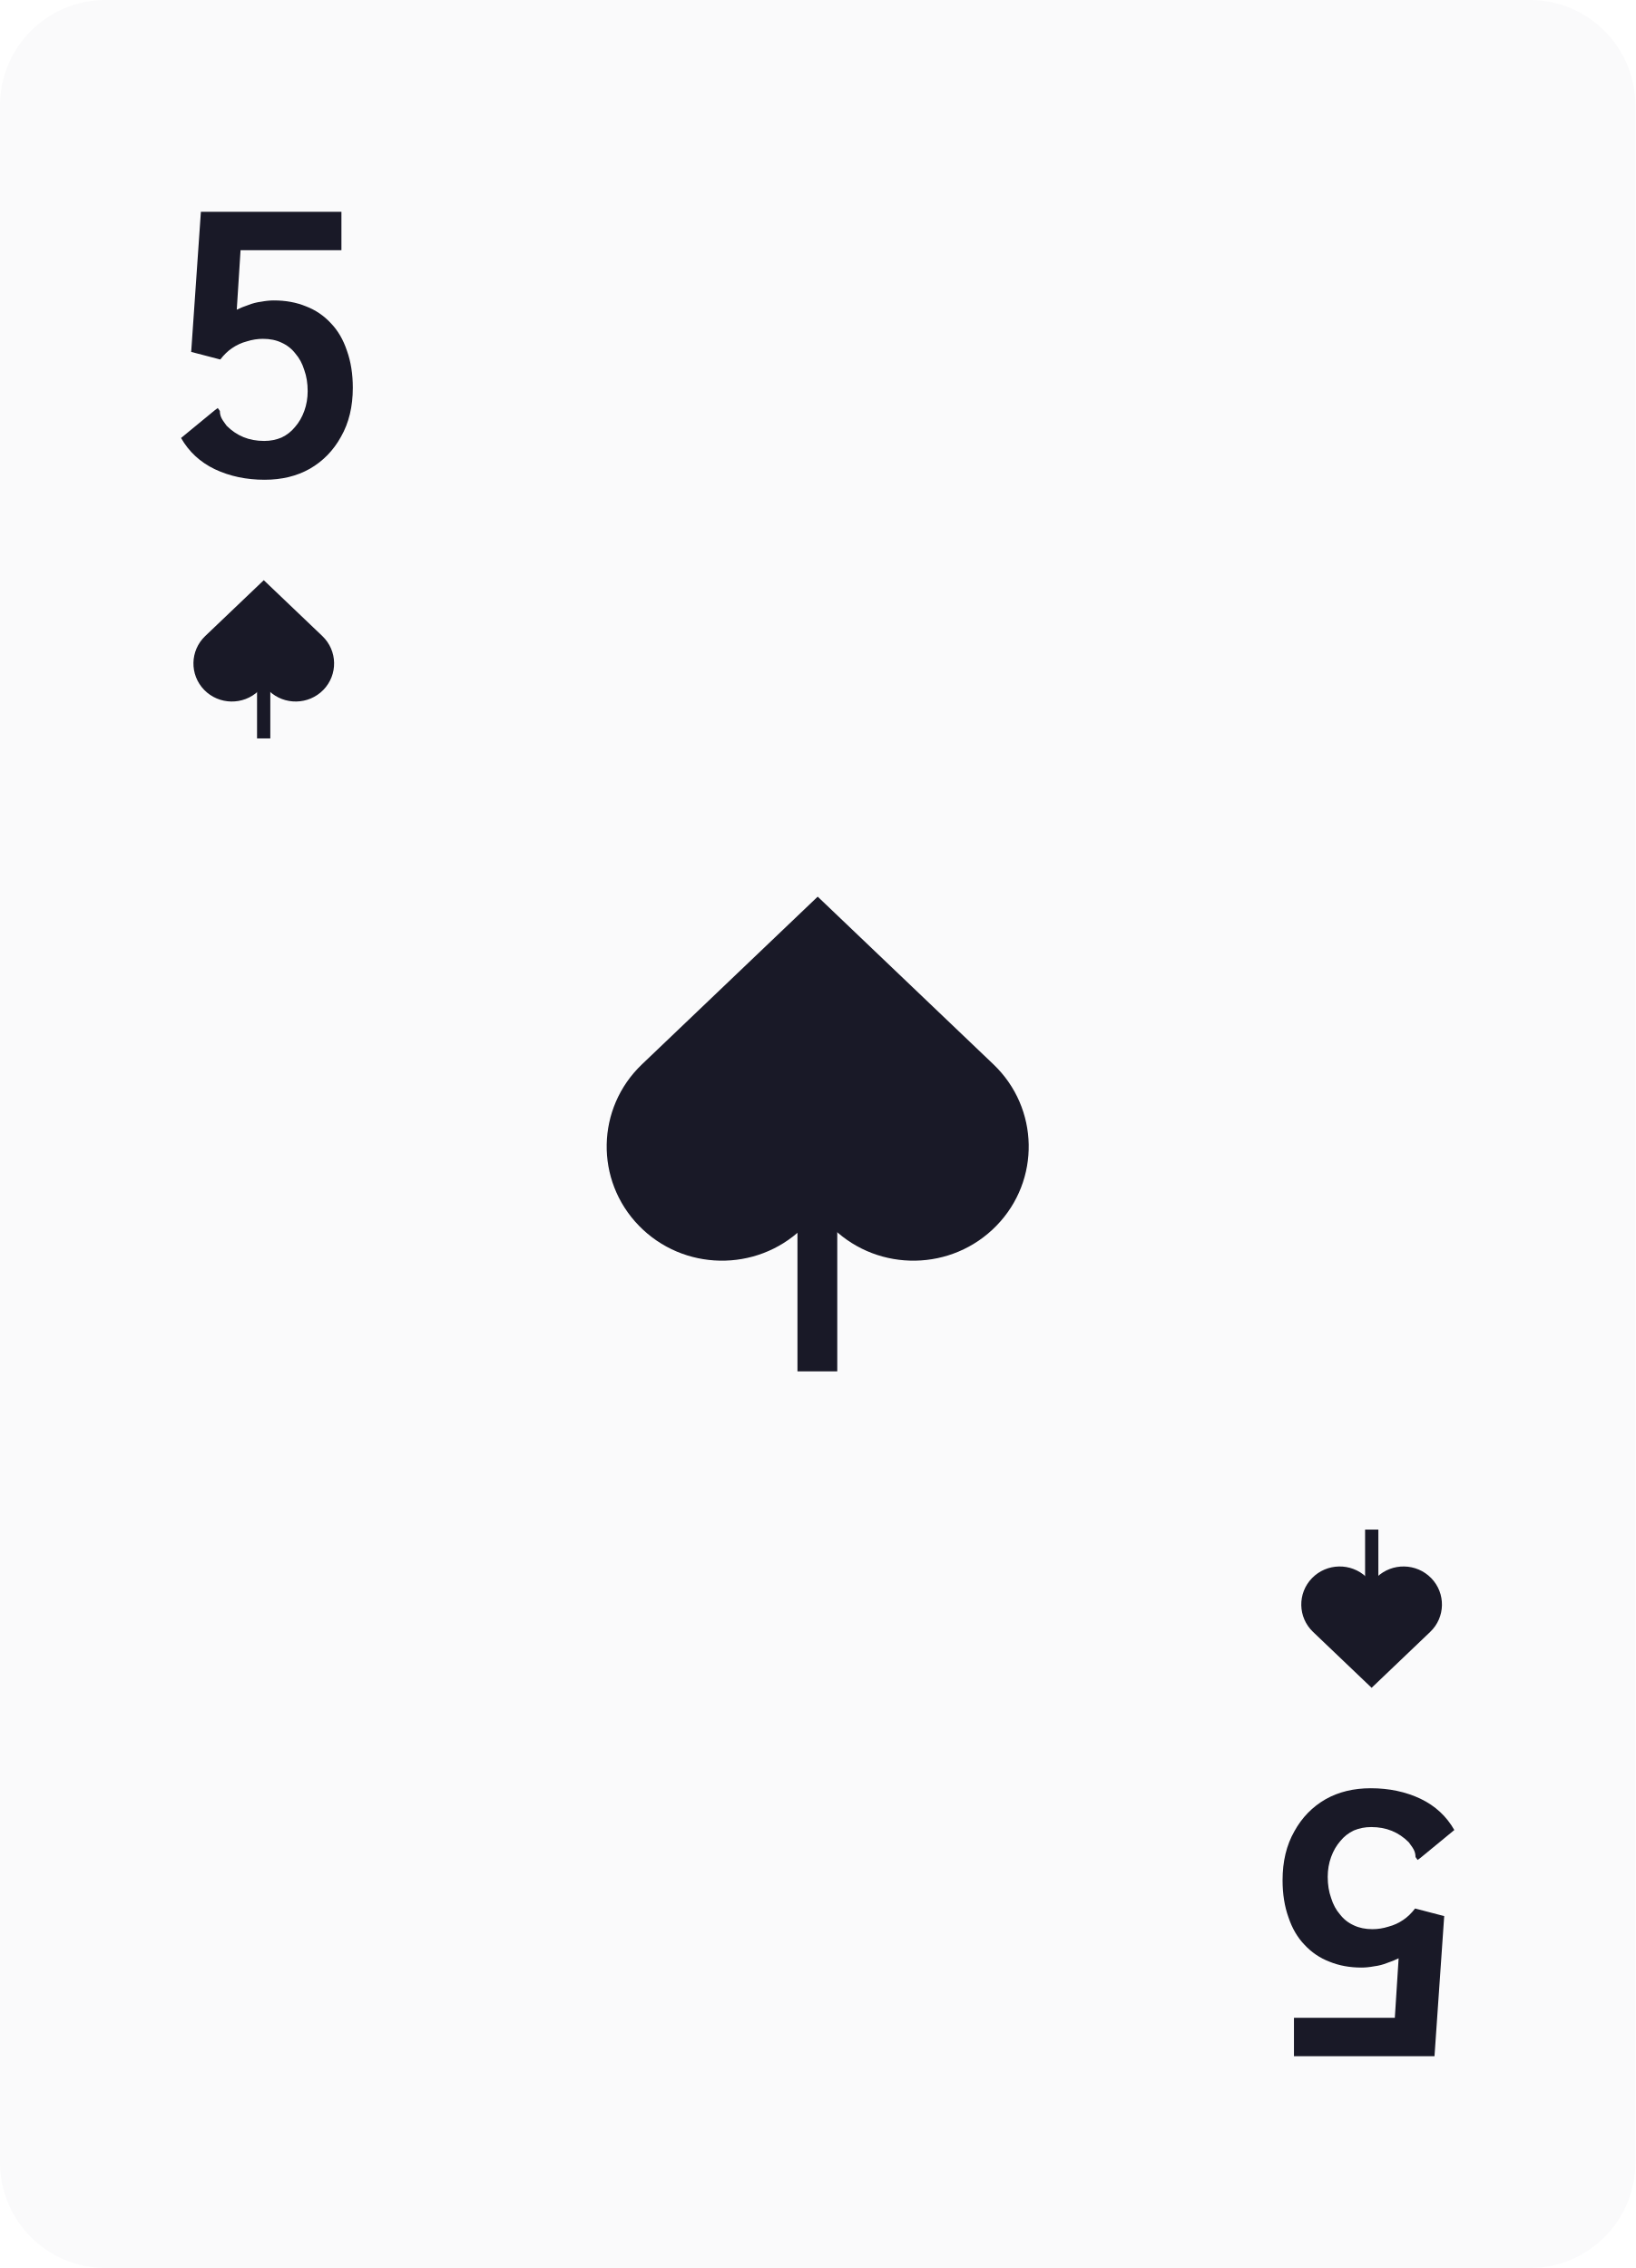
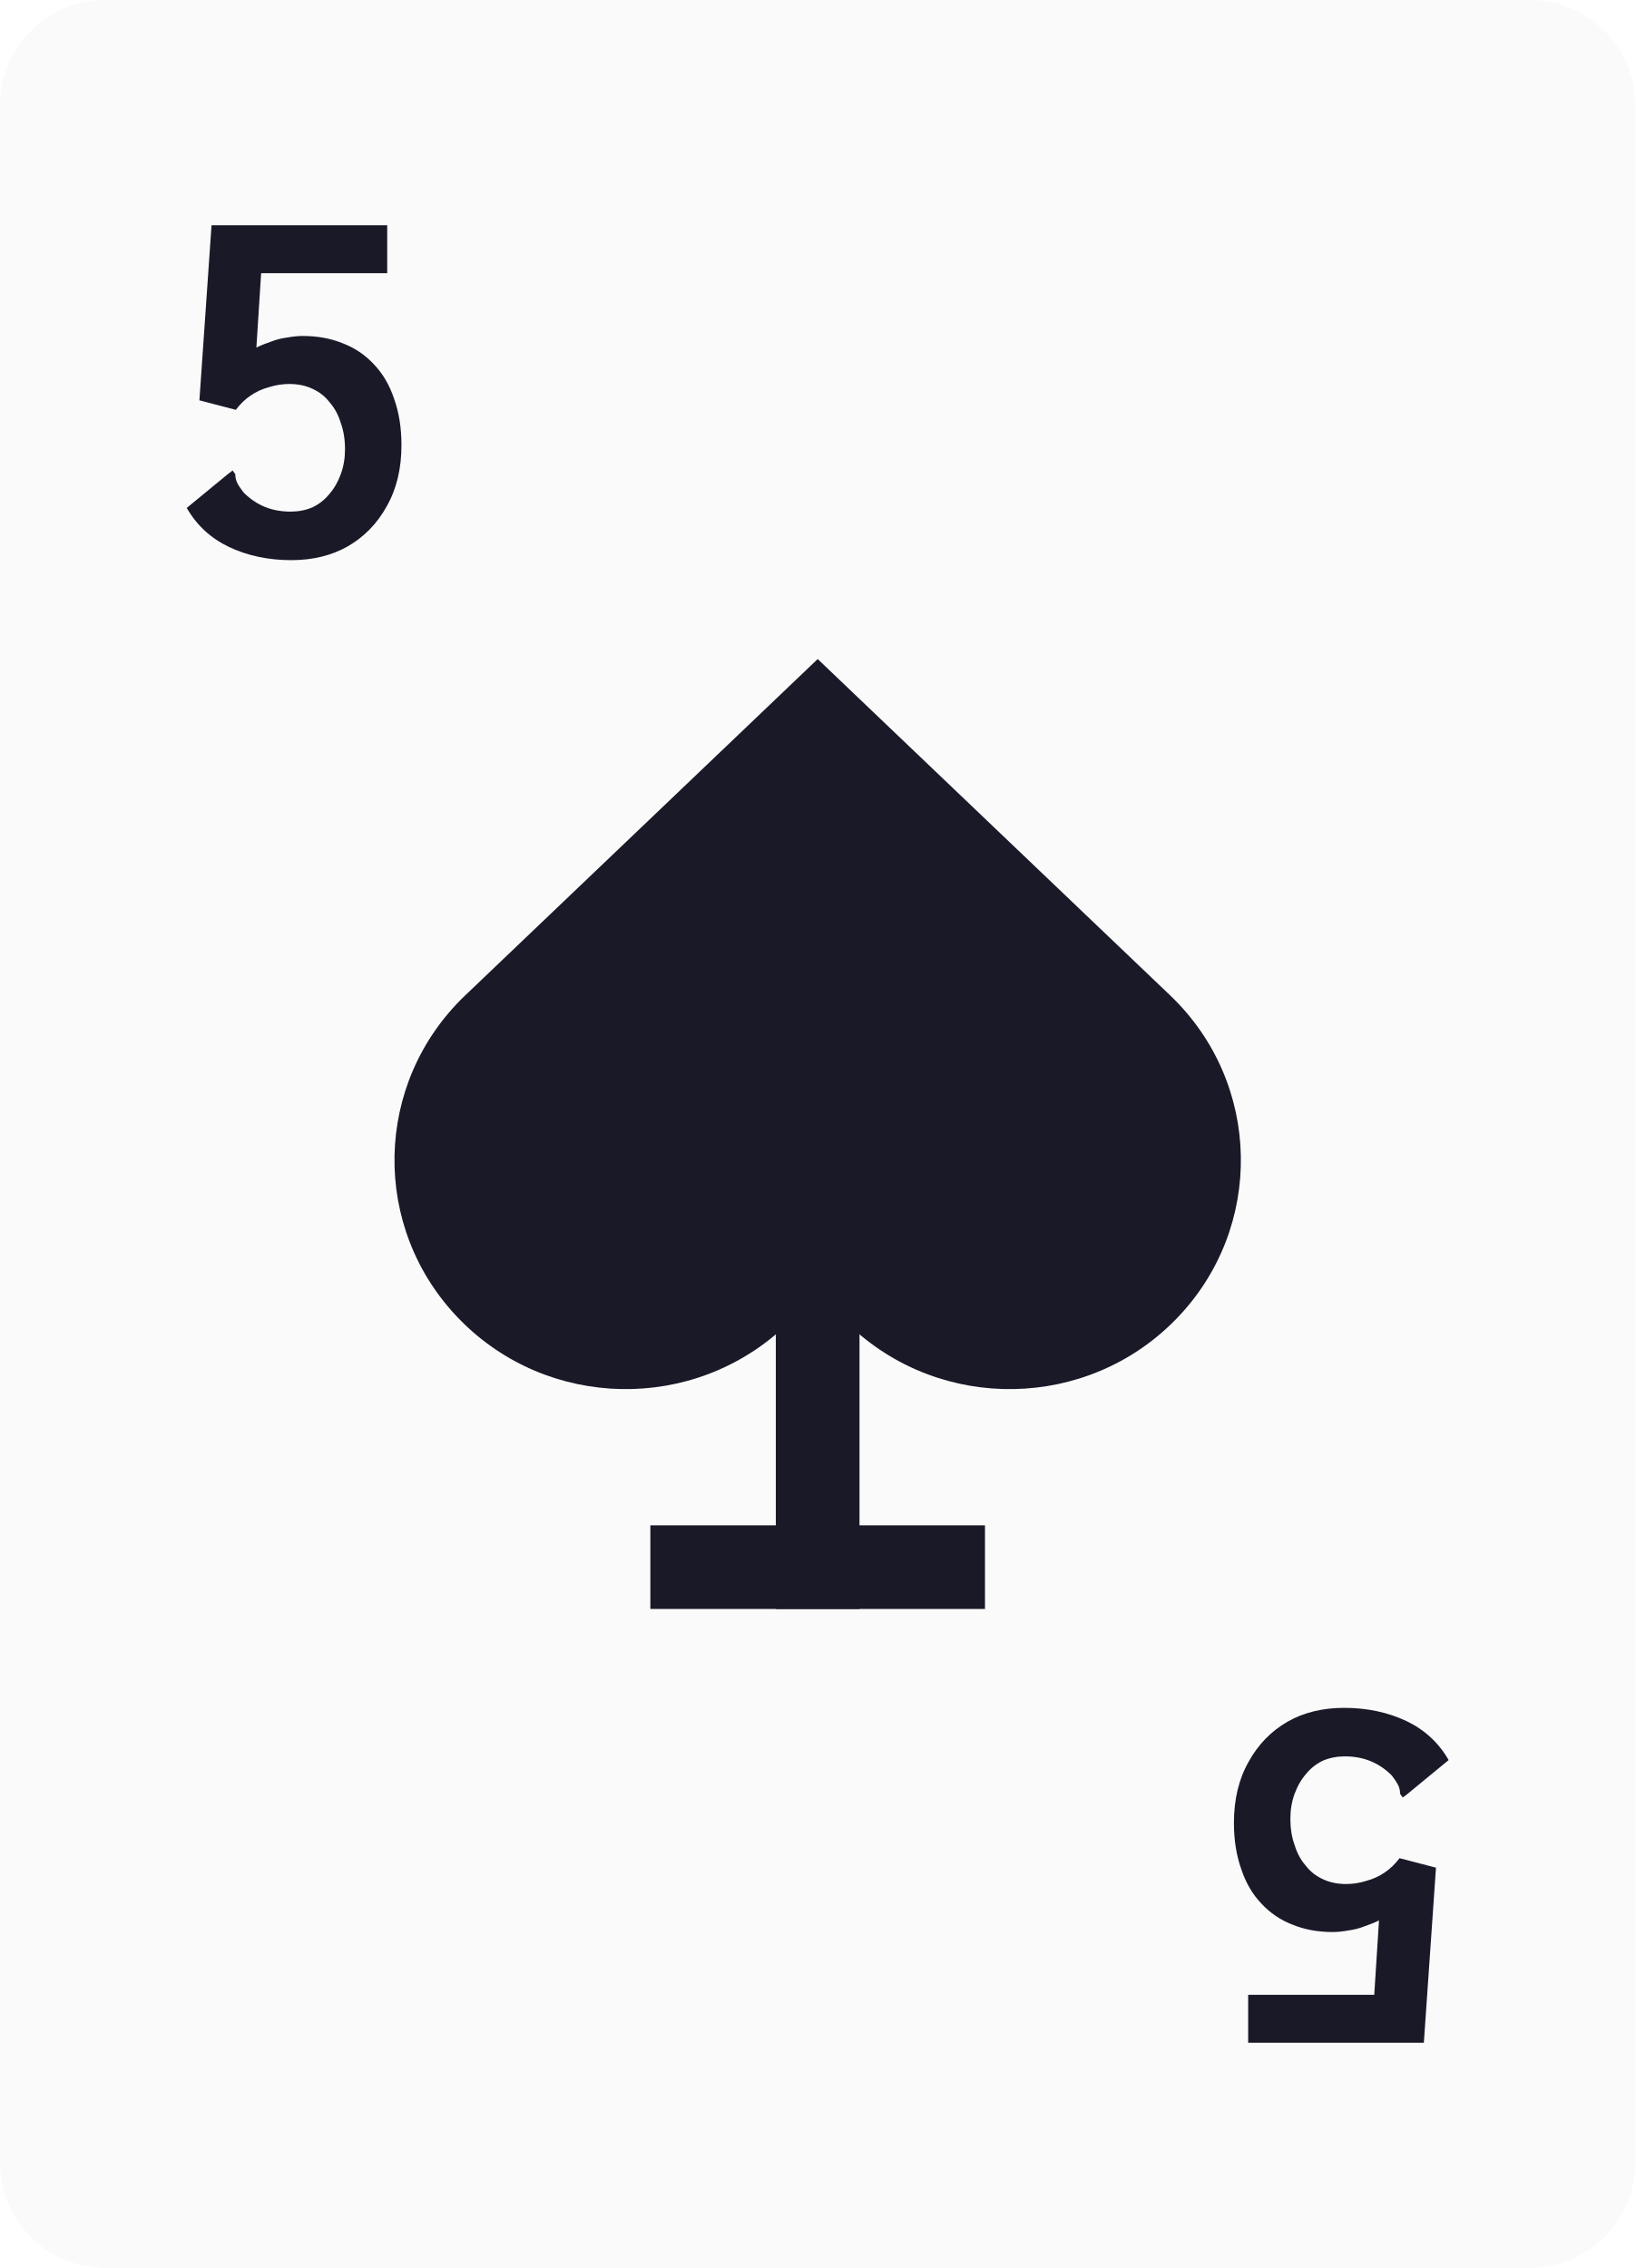
<svg xmlns="http://www.w3.org/2000/svg" width="62" height="86" viewBox="0 0 62 86" fill="none">
  <rect width="62" height="86" rx="4" fill="#FAFAFB" />
-   <path d="M10.032 18.192C9.339 18.192 8.709 18.059 8.144 17.792C7.589 17.525 7.163 17.131 6.864 16.608L8.128 15.568L8.256 15.472L8.336 15.584C8.336 15.669 8.352 15.749 8.384 15.824C8.416 15.899 8.485 16.005 8.592 16.144C8.784 16.336 8.997 16.48 9.232 16.576C9.467 16.672 9.728 16.72 10.016 16.72C10.251 16.72 10.469 16.677 10.672 16.592C10.875 16.496 11.045 16.363 11.184 16.192C11.333 16.021 11.451 15.819 11.536 15.584C11.621 15.349 11.664 15.099 11.664 14.832C11.664 14.533 11.621 14.267 11.536 14.032C11.461 13.787 11.349 13.579 11.2 13.408C11.061 13.227 10.885 13.088 10.672 12.992C10.469 12.896 10.235 12.848 9.968 12.848C9.765 12.848 9.563 12.88 9.36 12.944C9.157 12.997 8.971 13.083 8.8 13.2C8.64 13.307 8.491 13.451 8.352 13.632L7.248 13.344L7.616 8.032H12.944V9.488H9.12L8.976 11.744C9.104 11.68 9.248 11.621 9.408 11.568C9.568 11.504 9.733 11.461 9.904 11.44C10.075 11.408 10.235 11.392 10.384 11.392C10.832 11.392 11.237 11.467 11.6 11.616C11.963 11.755 12.277 11.968 12.544 12.256C12.811 12.533 13.013 12.88 13.152 13.296C13.301 13.712 13.376 14.181 13.376 14.704C13.376 15.419 13.227 16.037 12.928 16.56C12.64 17.083 12.245 17.488 11.744 17.776C11.253 18.053 10.683 18.192 10.032 18.192Z" fill="#191927" />
-   <path fill-rule="evenodd" clip-rule="evenodd" d="M12.259 26.16C11.7 26.733 10.778 26.75 10.198 26.197L10 26.008L9.802 26.197C9.222 26.75 8.3 26.733 7.741 26.16C7.183 25.586 7.2 24.672 7.779 24.119L10 22L12.221 24.119C12.8 24.672 12.817 25.586 12.259 26.16Z" fill="#191927" />
-   <rect x="9.745" y="25.677" width="0.503" height="2.323" fill="#191927" />
-   <path fill-rule="evenodd" clip-rule="evenodd" d="M37.776 46.479C36.1 48.2 33.333 48.251 31.595 46.592L31 46.024L30.405 46.592C28.667 48.251 25.9 48.2 24.224 46.479C22.549 44.758 22.599 42.018 24.338 40.358L31 34L37.662 40.358C39.401 42.018 39.452 44.758 37.776 46.479Z" fill="#191927" />
-   <rect x="30.233" y="45.03" width="1.509" height="6.97" fill="#191927" />
-   <path d="M51.968 67.808C52.661 67.808 53.291 67.941 53.856 68.208C54.411 68.475 54.837 68.869 55.136 69.392L53.872 70.432L53.744 70.528L53.664 70.416C53.664 70.331 53.648 70.251 53.616 70.176C53.584 70.101 53.515 69.995 53.408 69.856C53.216 69.664 53.003 69.52 52.768 69.424C52.533 69.328 52.272 69.28 51.984 69.28C51.749 69.28 51.531 69.323 51.328 69.408C51.125 69.504 50.955 69.637 50.816 69.808C50.667 69.979 50.549 70.181 50.464 70.416C50.379 70.651 50.336 70.901 50.336 71.168C50.336 71.467 50.379 71.733 50.464 71.968C50.539 72.213 50.651 72.421 50.8 72.592C50.939 72.773 51.115 72.912 51.328 73.008C51.531 73.104 51.765 73.152 52.032 73.152C52.235 73.152 52.437 73.12 52.64 73.056C52.843 73.003 53.029 72.917 53.2 72.8C53.36 72.693 53.509 72.549 53.648 72.368L54.752 72.656L54.384 77.968H49.056V76.512H52.88L53.024 74.256C52.896 74.32 52.752 74.379 52.592 74.432C52.432 74.496 52.267 74.539 52.096 74.56C51.925 74.592 51.765 74.608 51.616 74.608C51.168 74.608 50.763 74.533 50.4 74.384C50.037 74.245 49.723 74.032 49.456 73.744C49.189 73.467 48.987 73.12 48.848 72.704C48.699 72.288 48.624 71.819 48.624 71.296C48.624 70.581 48.773 69.963 49.072 69.44C49.36 68.917 49.755 68.512 50.256 68.224C50.747 67.947 51.317 67.808 51.968 67.808Z" fill="#191927" />
-   <path fill-rule="evenodd" clip-rule="evenodd" d="M49.741 59.84C50.3 59.267 51.222 59.25 51.802 59.803L52 59.992L52.198 59.803C52.778 59.25 53.7 59.267 54.259 59.84C54.817 60.414 54.8 61.328 54.221 61.88L52 64L49.779 61.88C49.2 61.328 49.183 60.414 49.741 59.84Z" fill="#191927" />
-   <rect x="52.255" y="60.324" width="0.503" height="2.323" transform="rotate(-180 52.2554 60.3235)" fill="#191927" />
+   <path d="M11.04 21.24C10.173 21.24 9.387 21.073 8.68 20.74C7.987 20.407 7.453 19.913 7.08 19.26L8.66 17.96L8.82 17.84L8.92 17.98C8.92 18.087 8.94 18.187 8.98 18.28C9.02 18.373 9.107 18.507 9.24 18.68C9.48 18.92 9.747 19.1 10.04 19.22C10.333 19.34 10.66 19.4 11.02 19.4C11.313 19.4 11.587 19.347 11.84 19.24C12.093 19.12 12.307 18.953 12.48 18.74C12.667 18.527 12.813 18.273 12.92 17.98C13.027 17.687 13.08 17.373 13.08 17.04C13.08 16.667 13.027 16.333 12.92 16.04C12.827 15.733 12.687 15.473 12.5 15.26C12.327 15.033 12.107 14.86 11.84 14.74C11.587 14.62 11.293 14.56 10.96 14.56C10.707 14.56 10.453 14.6 10.2 14.68C9.947 14.747 9.713 14.853 9.5 15C9.3 15.133 9.113 15.313 8.94 15.54L7.56 15.18L8.02 8.54H14.68V10.36H9.9L9.72 13.18C9.88 13.1 10.06 13.027 10.26 12.96C10.46 12.88 10.667 12.827 10.88 12.8C11.093 12.76 11.293 12.74 11.48 12.74C12.04 12.74 12.547 12.833 13 13.02C13.453 13.193 13.847 13.46 14.18 13.82C14.513 14.167 14.767 14.6 14.94 15.12C15.127 15.64 15.22 16.227 15.22 16.88C15.22 17.773 15.033 18.547 14.66 19.2C14.3 19.853 13.807 20.36 13.18 20.72C12.567 21.067 11.853 21.24 11.04 21.24Z" fill="#191927" />
+   <path fill-rule="evenodd" clip-rule="evenodd" d="M44.589 50.017C41.229 53.469 35.679 53.57 32.192 50.243L31 49.105L29.807 50.243C26.321 53.57 20.771 53.469 17.411 50.017C14.05 46.565 14.152 41.069 17.639 37.742L31 24.99L44.361 37.742C47.847 41.069 47.949 46.565 44.589 50.017Z" fill="#191927" />
+   <rect x="29.413" y="48.324" width="3.172" height="12.686" fill="#191927" />
+   <path d="M37.342 57.839L37.342 61.01L24.656 61.01L24.656 57.839L37.342 57.839Z" fill="#191927" />
+   <path d="M50.96 64.76C51.827 64.76 52.613 64.927 53.32 65.26C54.013 65.593 54.547 66.087 54.92 66.74L53.34 68.04L53.18 68.16L53.08 68.02C53.08 67.913 53.06 67.813 53.02 67.72C52.98 67.627 52.893 67.493 52.76 67.32C52.52 67.08 52.253 66.9 51.96 66.78C51.667 66.66 51.34 66.6 50.98 66.6C50.687 66.6 50.413 66.653 50.16 66.76C49.907 66.88 49.693 67.047 49.52 67.26C49.333 67.473 49.187 67.727 49.08 68.02C48.973 68.313 48.92 68.627 48.92 68.96C48.92 69.333 48.973 69.667 49.08 69.96C49.173 70.267 49.313 70.527 49.5 70.74C49.673 70.967 49.893 71.14 50.16 71.26C50.413 71.38 50.707 71.44 51.04 71.44C51.293 71.44 51.547 71.4 51.8 71.32C52.053 71.253 52.287 71.147 52.5 71C52.7 70.867 52.887 70.687 53.06 70.46L54.44 70.82L53.98 77.46H47.32V75.64H52.1L52.28 72.82C52.12 72.9 51.94 72.973 51.74 73.04C51.54 73.12 51.333 73.173 51.12 73.2C50.907 73.24 50.707 73.26 50.52 73.26C49.96 73.26 49.453 73.167 49 72.98C48.547 72.807 48.153 72.54 47.82 72.18C47.487 71.833 47.233 71.4 47.06 70.88C46.873 70.36 46.78 69.773 46.78 69.12C46.78 68.227 46.967 67.453 47.34 66.8C47.7 66.147 48.193 65.64 48.82 65.28C49.433 64.933 50.147 64.76 50.96 64.76Z" fill="#191927" />
</svg>
